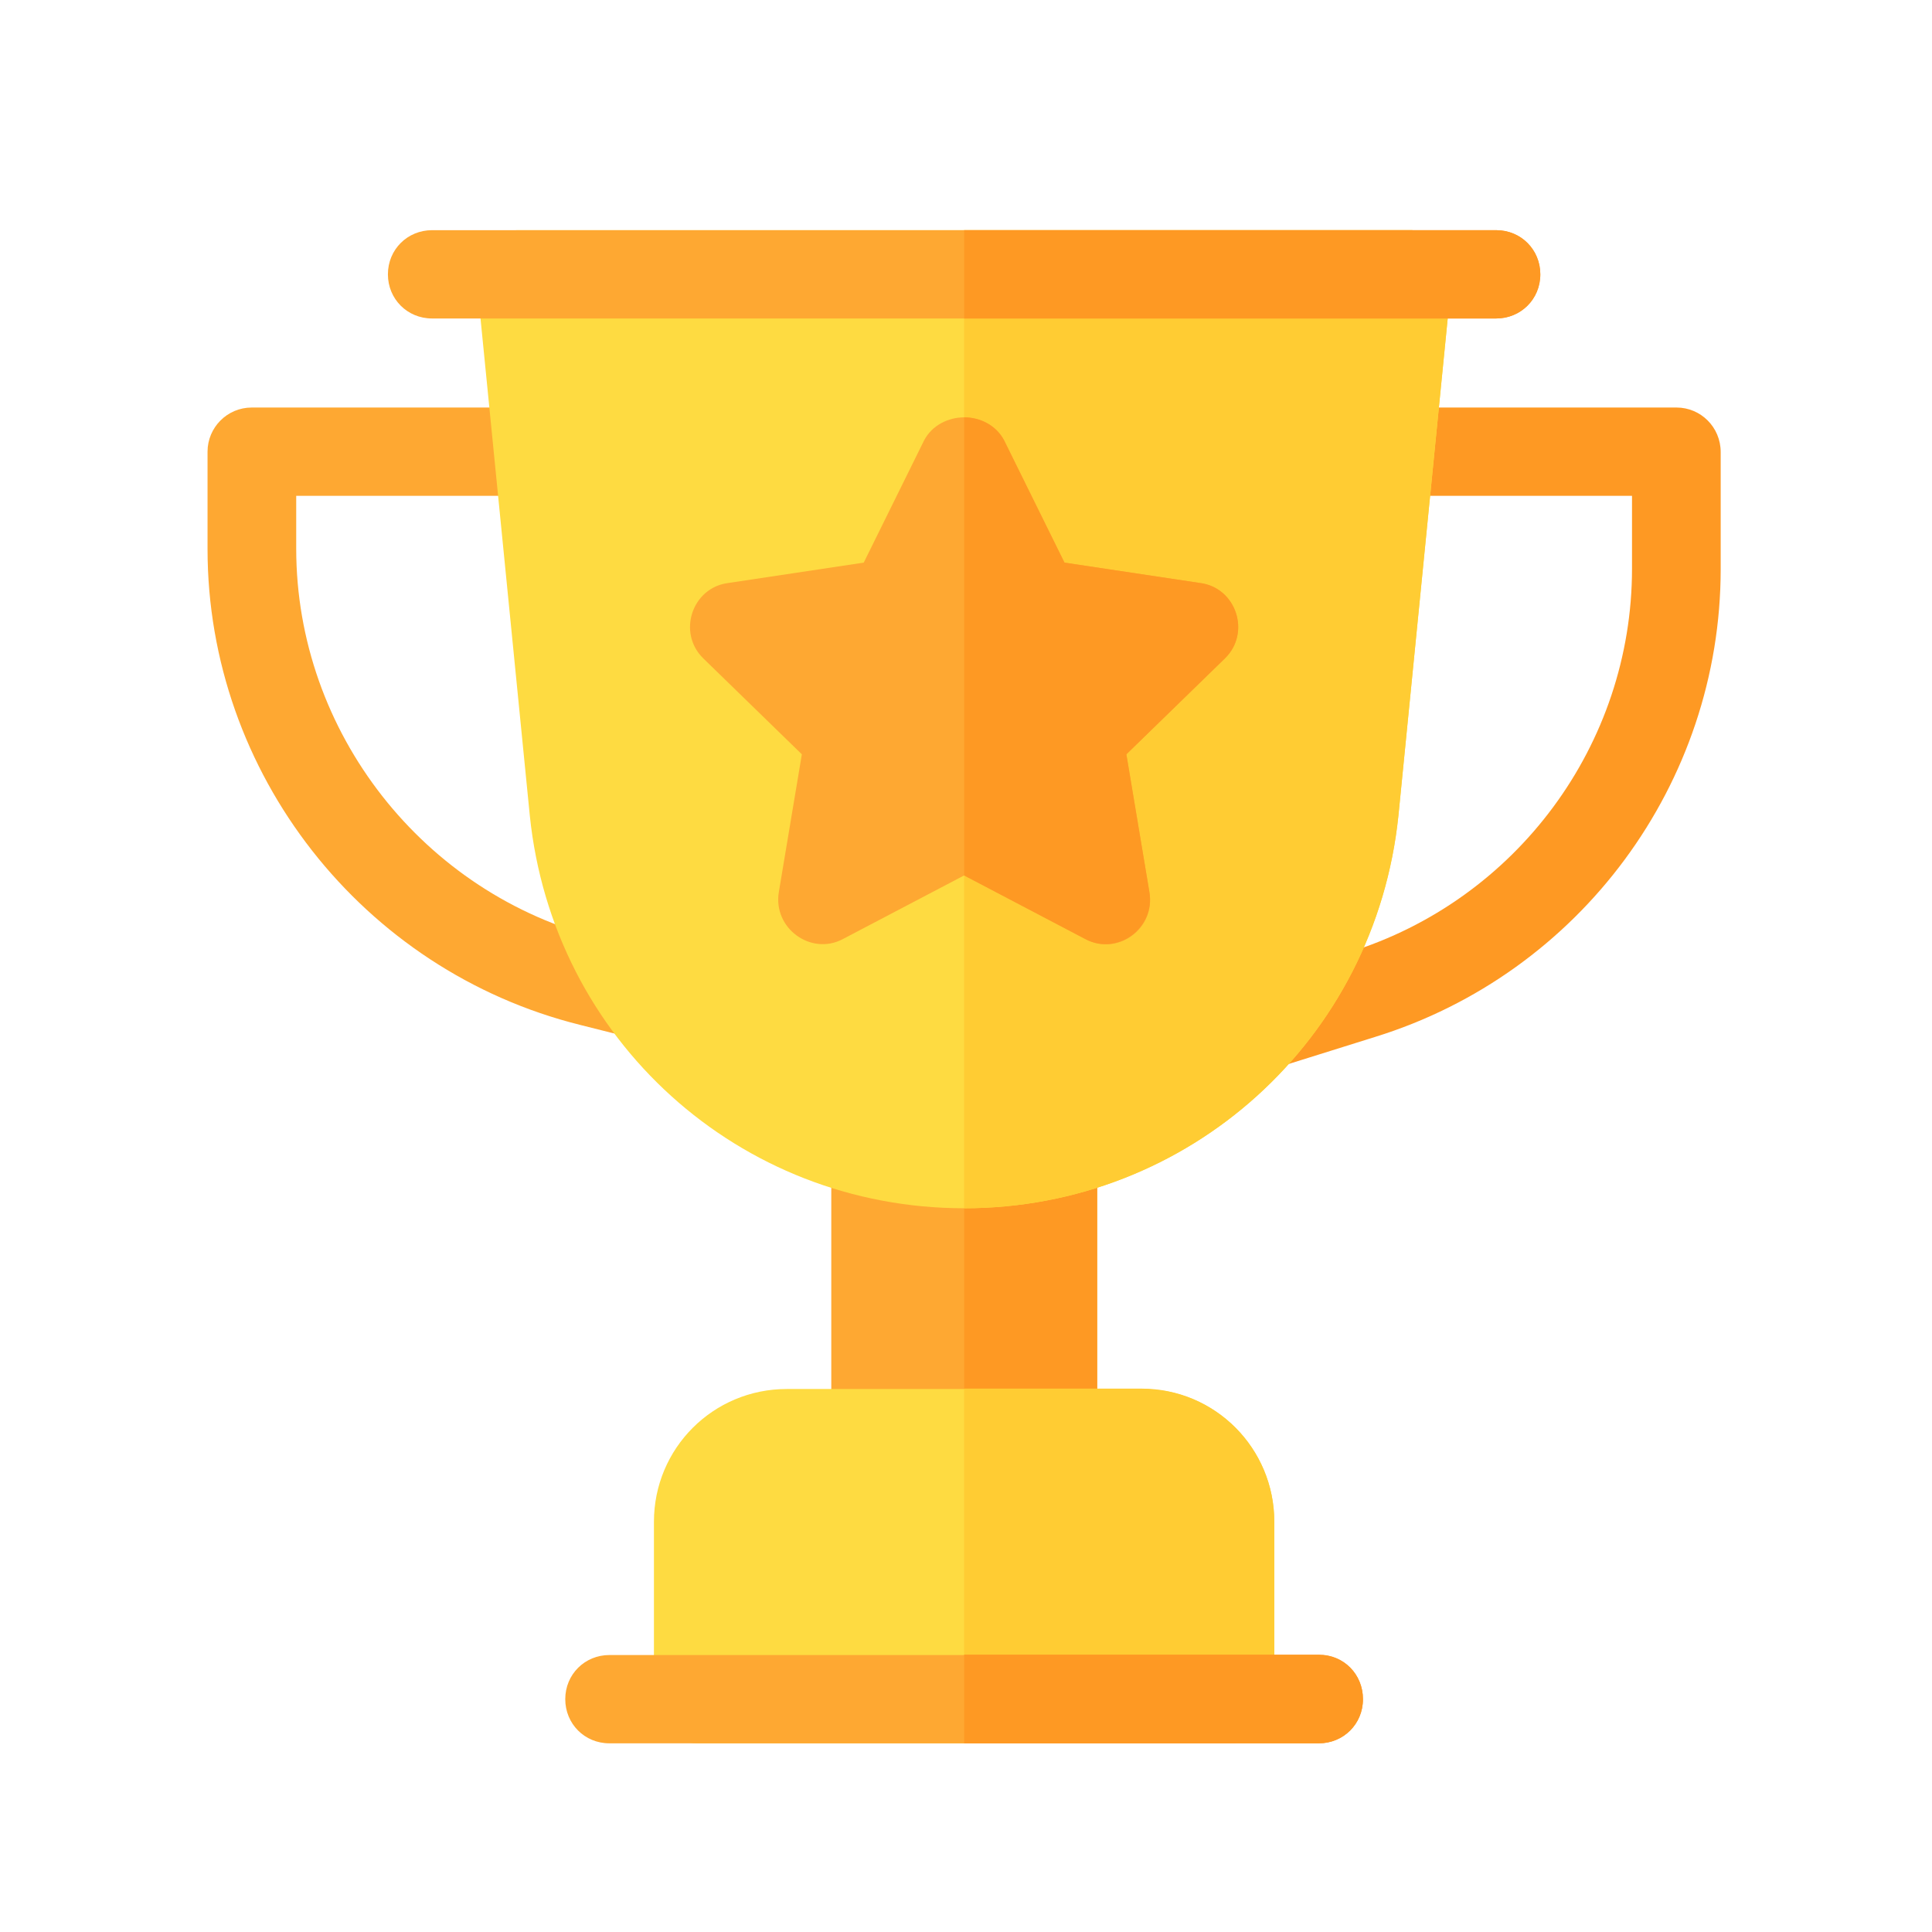
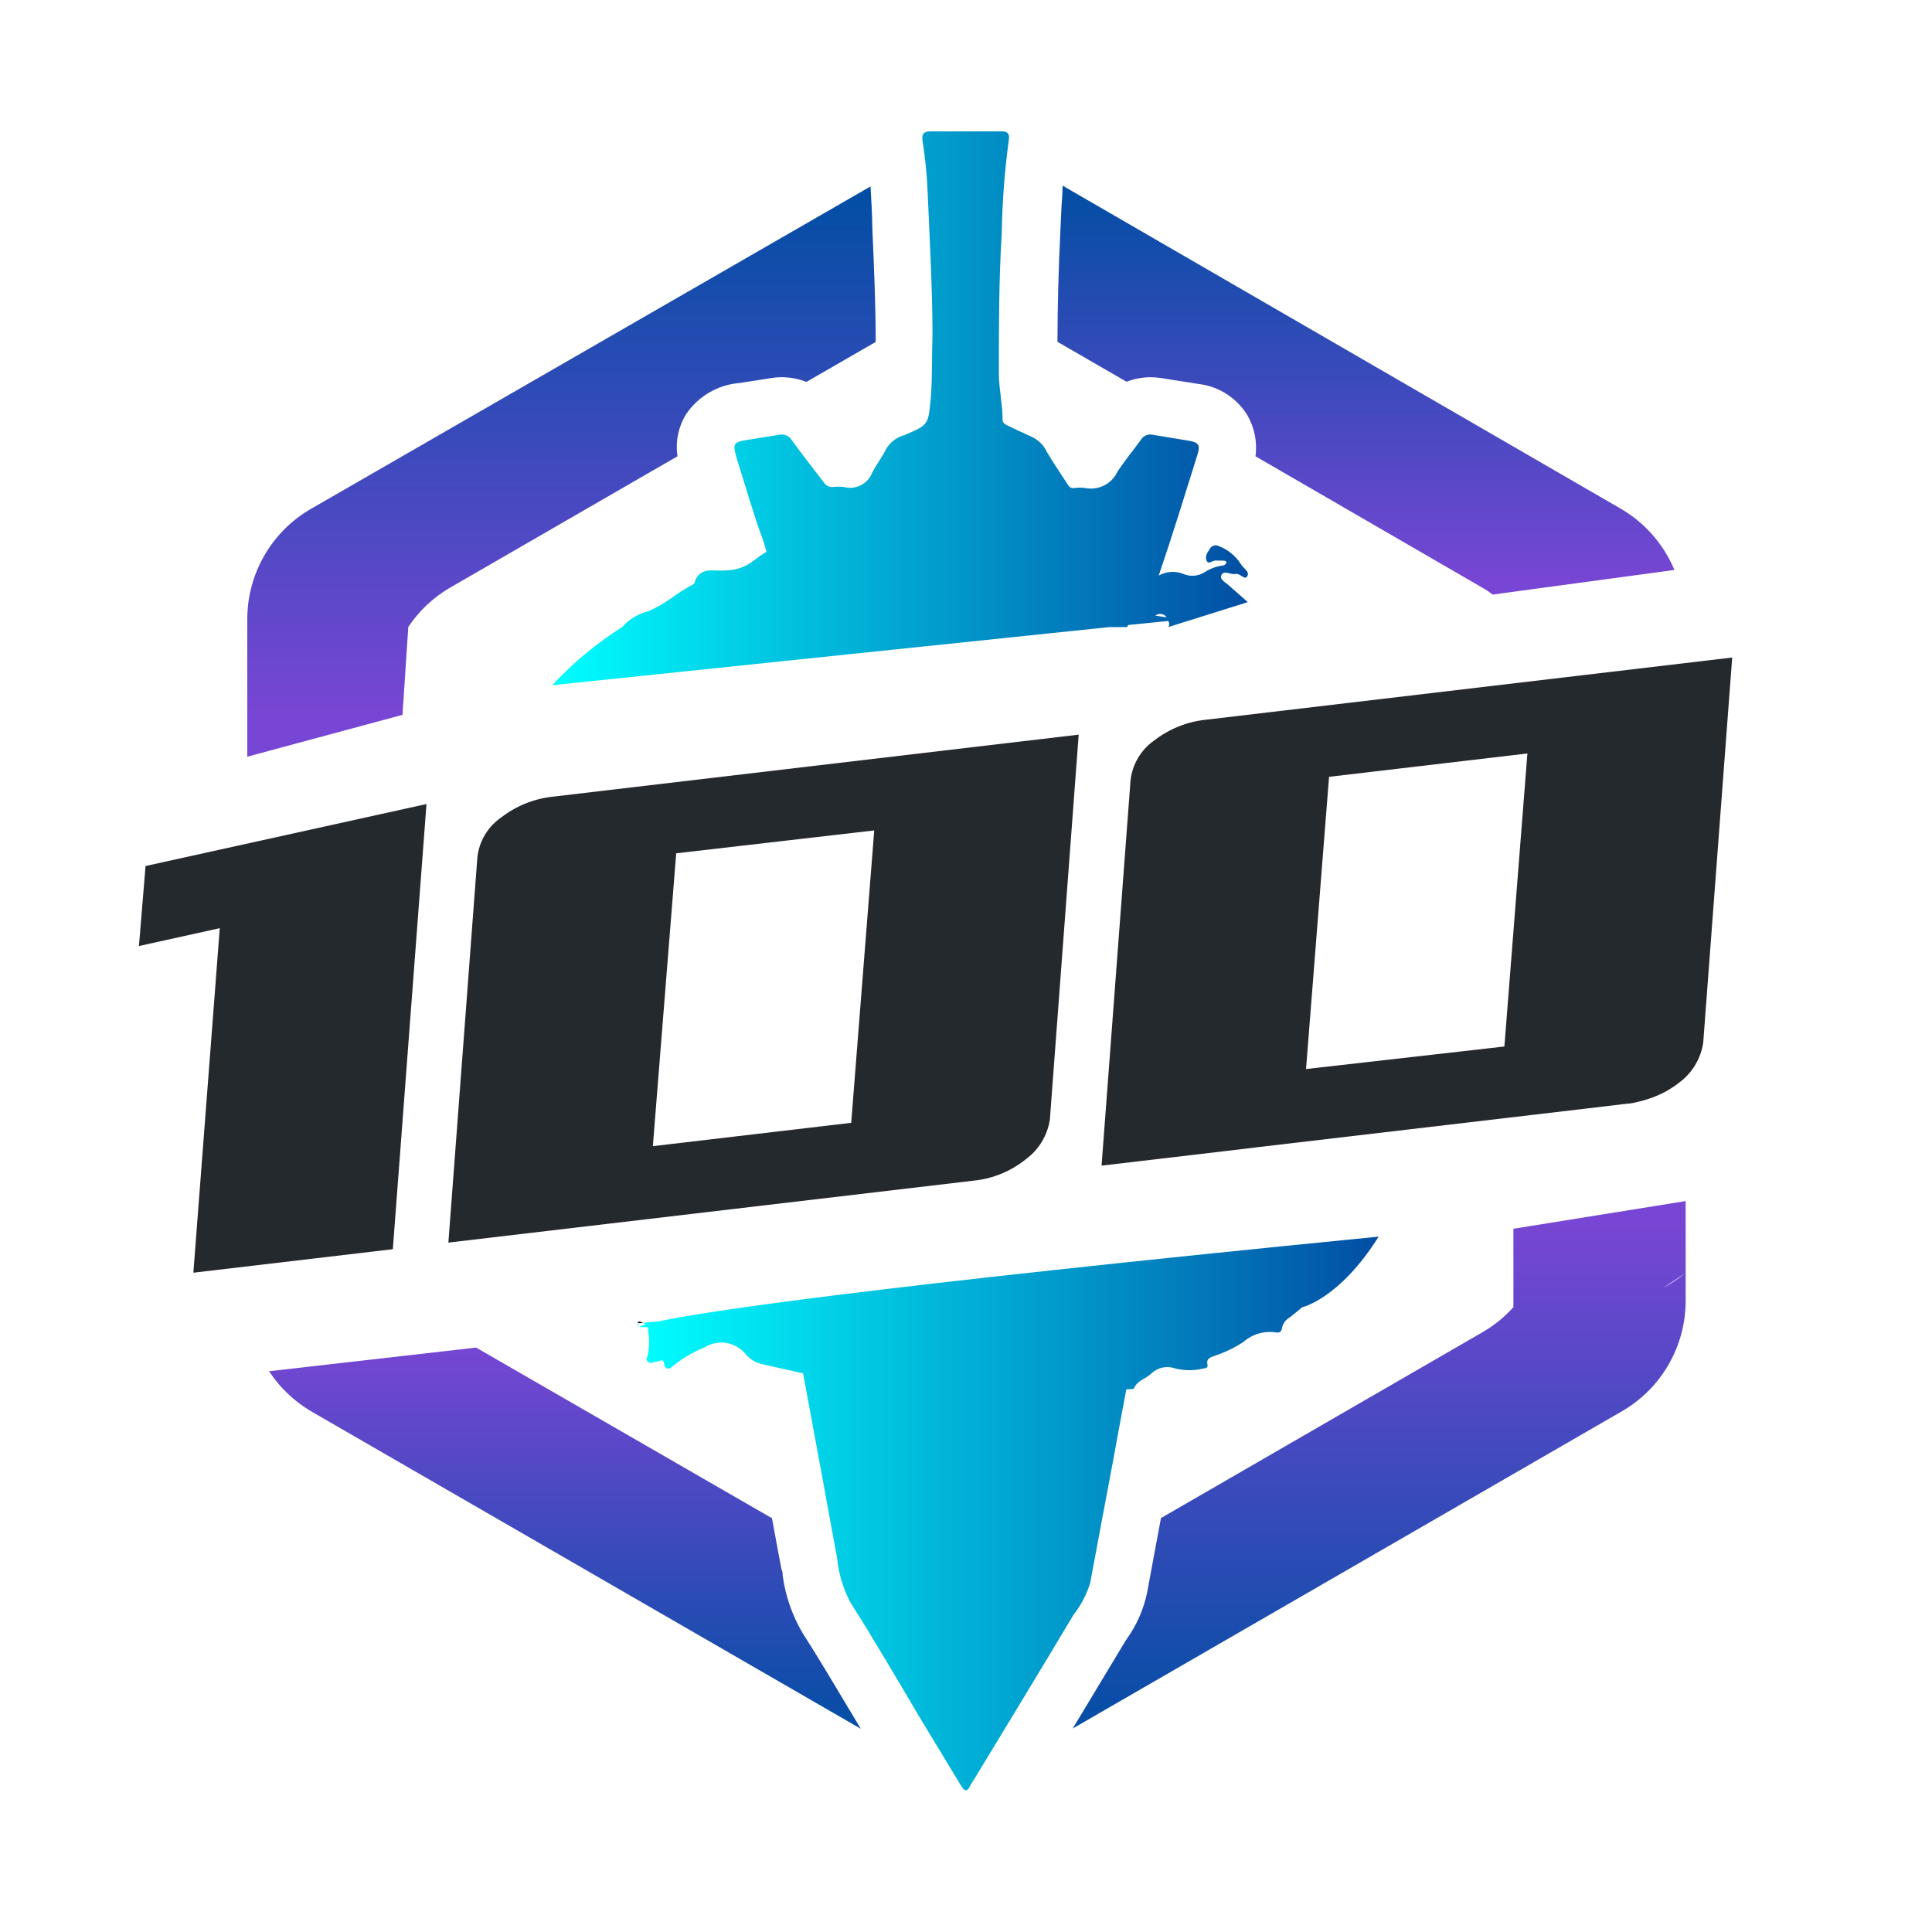
- <svg xmlns="http://www.w3.org/2000/svg" version="1.1" id="Capa_1" x="0px" y="0px" viewBox="0 0 512 512" style="enable-background:new 0 0 512 512;" xml:space="preserve">
-   <style type="text/css">
- 	.st0{fill:#FEA832;}
- 	.st1{fill:#FE9923;}
- 	.st2{fill:#FEDB41;}
- 	.st3{fill:#FFCC33;}
- </style>
-   <path class="st0" d="M172.9,252.2l-13.5-3.4c-47.2-11.8-80.9-54.8-80.9-103.4v-14h64.2c6.5,0,11.7-5.3,11.7-11.7  s-5.3-11.7-11.7-11.7c0,0-75.1,0-76,0c-6.5,0-11.7,5.3-11.7,11.7v25.8c0,59.4,41,111.7,98.7,126.1l13.5,3.4  c6.2,1.6,12.7-2.2,14.2-8.5C183,260.2,179.1,253.8,172.9,252.2z" />
-   <path class="st1" d="M444.3,108c-0.9,0-76,0-76,0c-6.5,0-11.7,5.3-11.7,11.7s5.3,11.7,11.7,11.7h64.2v19.3  c0,46.6-30.6,87.9-75.1,101.7l-26.2,8.2c-6.2,1.9-9.7,8.5-7.7,14.7c1.9,6.1,8.4,9.7,14.7,7.7l26.2-8.2  C418.7,258,456,207.6,456,150.8v-31C456,113.2,450.7,108,444.3,108z" />
-   <rect x="220.3" y="296.7" class="st0" width="70.5" height="118.3" />
-   <rect x="255.5" y="296.7" class="st1" width="35.2" height="118.3" />
-   <path class="st2" d="M337.7,403.3v47c0,6.6-5.2,11.7-11.7,11.7H185c-6.6,0-11.7-5.2-11.7-11.7v-47c0-19.5,15.7-35.2,35.2-35.2h94  C322,368,337.7,383.8,337.7,403.3z" />
-   <path class="st3" d="M337.7,403.3v47c0,6.6-5.2,11.7-11.7,11.7h-70.5v-94h47C322,368,337.7,383.8,337.7,403.3z" />
-   <path class="st2" d="M384.7,73.9l-14.1,142.2c-6.1,59.4-55.5,104.1-115.1,104.1s-109-44.6-115.1-104.1L126.3,73.9  c-0.5-6.6,4.2-12.2,10.6-12.9h237.3C380.5,61.7,385.2,67.3,384.7,73.9z" />
-   <path class="st3" d="M384.7,73.9l-14.1,142.2c-6.1,59.4-55.5,104.1-115.1,104.1V61h118.7C380.5,61.7,385.2,67.3,384.7,73.9z" />
-   <path class="st0" d="M408.2,72.7c0,6.6-5.2,11.7-11.7,11.7h-282c-6.6,0-11.7-5.2-11.7-11.7c0-6.6,5.2-11.7,11.7-11.7h282  C403.1,61,408.2,66.2,408.2,72.7z" />
-   <path class="st1" d="M408.2,72.7c0,6.6-5.2,11.7-11.7,11.7h-141V61h141C403.1,61,408.2,66.2,408.2,72.7z" />
-   <path class="st0" d="M318,154.5l-35.9-5.4l-16-32.4c-2.1-4-6.3-6.1-10.6-6.1c-4.2,0-8.5,2.1-10.6,6.1l-16,32.4l-35.9,5.4  c-9.6,1.2-13.6,13.2-6.6,20l26.1,25.4l-6.1,36.5c-1.6,9.6,8.5,16.9,16.9,12.5l32.2-16.9l32.2,16.9c8.5,4.5,18.6-2.8,16.9-12.5  l-6.1-36.5l26.1-25.4C331.6,167.7,327.6,155.7,318,154.5z" />
-   <path class="st1" d="M324.6,174.5l-26.1,25.4l6.1,36.5c1.6,9.6-8.5,16.9-16.9,12.5l-32.2-16.9V110.6c4.2,0,8.5,2.1,10.6,6.1l16,32.4  l35.9,5.4C327.6,155.7,331.6,167.7,324.6,174.5z" />
-   <path class="st0" d="M361.2,450.3c0,6.6-5.2,11.7-11.7,11.7h-188c-6.6,0-11.7-5.2-11.7-11.7c0-6.6,5.2-11.7,11.7-11.7h188  C356.1,438.5,361.2,443.7,361.2,450.3z" />
-   <path class="st1" d="M361.2,450.3c0,6.6-5.2,11.7-11.7,11.7h-94v-23.5h94C356.1,438.5,361.2,443.7,361.2,450.3z" />
+ <svg xmlns="http://www.w3.org/2000/svg" xmlns:xlink="http://www.w3.org/1999/xlink" id="图层_1" data-name="图层 1" viewBox="0 0 120 120">
+   <defs>
+     <style>.cls-1{fill:url(#未命名的渐变_16);}.cls-2{fill:url(#未命名的渐变_16-2);}.cls-3{fill:#24292e;}.cls-4{fill:url(#未命名的渐变_17);}.cls-5{fill:url(#未命名的渐变_15);}.cls-6{fill:url(#未命名的渐变_14);}.cls-7{fill:url(#未命名的渐变_13);}</style>
+     <linearGradient id="未命名的渐变_16" x1="34.28" y1="25.31" x2="77.48" y2="25.31" gradientUnits="userSpaceOnUse">
+       <stop offset="0" stop-color="aqua" />
+       <stop offset="0.38" stop-color="#01bbdc" />
+       <stop offset="1" stop-color="#024ea4" />
+     </linearGradient>
+     <linearGradient id="未命名的渐变_16-2" x1="39.58" y1="93.98" x2="85.61" y2="93.98" xlink:href="#未命名的渐变_16" />
+     <linearGradient id="未命名的渐变_17" x1="85.61" y1="75.86" x2="85.61" y2="113.9" gradientUnits="userSpaceOnUse">
+       <stop offset="0" stop-color="#7846d4" />
+       <stop offset="0.84" stop-color="#024ea4" />
+     </linearGradient>
+     <linearGradient id="未命名的渐变_15" x1="35.09" y1="83.3" x2="35.09" y2="120.05" gradientUnits="userSpaceOnUse">
+       <stop offset="0" stop-color="#7846d4" />
+       <stop offset="0.67" stop-color="#024ea4" />
+     </linearGradient>
+     <linearGradient id="未命名的渐变_14" x1="34.89" y1="44.36" x2="34.89" y2="5.35" gradientUnits="userSpaceOnUse">
+       <stop offset="0" stop-color="#7846d4" />
+       <stop offset="0.83" stop-color="#024ea4" />
+     </linearGradient>
+     <linearGradient id="未命名的渐变_13" x1="84.82" y1="36.23" x2="84.82" y2="-2.16" gradientUnits="userSpaceOnUse">
+       <stop offset="0" stop-color="#7846d4" />
+       <stop offset="0.64" stop-color="#024ea4" />
+     </linearGradient>
+   </defs>
+   <path class="cls-1" d="M52.43,30.25a2.89,2.89,0,0,0-.72,0,.59.59,0,0,1-.52-.26c-.67-.88-1.36-1.75-2-2.64a.75.75,0,0,0-.83-.34l-1.86.3c-1,.15-1,.24-.73,1.2.53,1.67,1,3.35,1.61,5,.08.25.16.51.23.76-.14.09-.28.17-.42.27l-.43.32a2.84,2.84,0,0,1-1.72.57c-.67.07-1.59-.28-1.91.76,0,.1-.19.17-.31.23a13.14,13.14,0,0,0-1.11.72,8.2,8.2,0,0,1-1.4.81,3.23,3.23,0,0,0-1.67,1,21.75,21.75,0,0,0-4.34,3.61l34.6-3.61H70l.08-.13,2.48-.25a.32.32,0,0,1,0,.38l4.94-1.55c-.38-.35-.77-.67-1.13-1-.2-.21-.65-.38-.5-.69s.57,0,.87-.06.56.42.73.14-.24-.49-.39-.74a2.79,2.79,0,0,0-1.38-1.13.41.41,0,0,0-.53.13c-.15.23-.35.5-.23.77s.35,0,.53,0h.44c.1,0,.23,0,.26.08s-.1.22-.2.22a2.81,2.81,0,0,0-1.18.44,1.42,1.42,0,0,1-1.31.08,1.77,1.77,0,0,0-1.51.11h0c.85-2.49,1.62-5,2.41-7.52.18-.57.07-.75-.51-.85L71.57,27a.67.67,0,0,0-.7.31c-.48.66-1,1.28-1.47,2a1.81,1.81,0,0,1-2,1,2.44,2.44,0,0,0-.66,0,.36.36,0,0,1-.39-.17c-.45-.7-.93-1.39-1.35-2.11a1.91,1.91,0,0,0-.92-.9c-.5-.22-1-.46-1.48-.69-.17-.08-.34-.17-.33-.4,0-.94-.22-1.86-.23-2.81,0-2.91,0-5.83.18-8.74a48.9,48.9,0,0,1,.44-5.8c.06-.36-.06-.54-.46-.53-1.47,0-2.93,0-4.4,0-.45,0-.56.18-.5.59a26.93,26.93,0,0,1,.32,3.24c.13,3,.29,5.89.3,8.77-.05,1.37,0,2.66-.11,4-.16,1.61-.12,1.62-1.62,2.26a1.93,1.93,0,0,0-1.13.83c-.25.53-.63,1-.88,1.49A1.47,1.47,0,0,1,52.43,30.25Zm20,8.09-.67-.1,0,0A.48.48,0,0,1,72.46,38.34Z" />
+   <path d="M39.76,82.09c-.13,0-.15,0-.13.09l.32,0Z" />
+   <path class="cls-2" d="M67.72,98.29c.46-2.51.94-5,1.41-7.53.27-1.49.55-3,.83-4.47l.17,0c.11,0,.29,0,.32-.09.21-.47.73-.56,1.06-.89A1.44,1.44,0,0,1,73,85a3.65,3.65,0,0,0,1.74,0c.13,0,.3-.06.26-.23-.09-.4.18-.46.45-.56a7.48,7.48,0,0,0,1.78-.86,2.51,2.51,0,0,1,2.1-.58c.2,0,.27-.11.29-.26a1,1,0,0,1,.5-.69c.26-.2.5-.41.75-.62,0,0,2.32-.51,4.76-4.39-32.36,3.19-41.9,4.66-44.7,5.26l-1,.09.18.1c-.31.09-.37.14-.38.16a.63.63,0,0,1-.12-.23h-.05a1.18,1.18,0,0,0,.17.24h0c.1.12.07.08,0,0h.52a.37.37,0,0,1,0,.18,3.77,3.77,0,0,1,0,1.46c0,.17-.2.35,0,.51s.34,0,.51,0,.43-.26.49.12.3.38.53.16a7.58,7.58,0,0,1,2-1.18,1.94,1.94,0,0,1,2.55.45,1.91,1.91,0,0,0,1.09.62l2.46.55Q50.94,91,52,96.82a7.34,7.34,0,0,0,.82,2.71c1.45,2.29,2.82,4.63,4.22,7l2.65,4.38c.2.34.37.43.58,0,0-.08.09-.15.13-.22,2.1-3.46,4.2-6.91,6.27-10.38A6.06,6.06,0,0,0,67.72,98.29Z" />
+   <polygon class="cls-3" points="24.4 77.59 26.49 49.94 9.04 53.79 8.63 58.76 13.65 57.65 12.01 79.05 24.4 77.59" />
+   <path class="cls-3" d="M29.65,53.26l-1.8,23.92L60.5,73.33A6.15,6.15,0,0,0,63.72,72a3.75,3.75,0,0,0,1.49-2.47L67,45.63,34.36,49.48a6.33,6.33,0,0,0-3.25,1.31A3.45,3.45,0,0,0,29.65,53.26ZM42,53,54.3,51.58,52.87,69.74,40.55,71.19Z" />
+   <path class="cls-3" d="M74.93,44.7A6.32,6.32,0,0,0,71.68,46a3.49,3.49,0,0,0-1.46,2.47L68.42,72.4l7.73-.91,2-.24h0l20.41-2.4h0l2.52-.3c.25,0,.5-.08.73-.13a6.32,6.32,0,0,0,.62-.18h0a6,6,0,0,0,1.87-1,3.77,3.77,0,0,0,1.49-2.48l1.8-23.92ZM93.44,65,81.12,66.4l1.43-18.15L94.87,46.8Z" />
+   <path class="cls-4" d="M94,81.19h0a7.87,7.87,0,0,1-1.89,1.54l-20,11.56c-.29,1.55-.58,3.09-.86,4.63A7.64,7.64,0,0,1,70,101.78c-.07.11-.15.22-.21.33l-3.16,5.25,34.07-19.68a7.93,7.93,0,0,0,4-6.87V79.07a10.66,10.66,0,0,1-1.43.94l1.43-.94V74.6L94,76.32Z" />
+   <path class="cls-5" d="M49.85,101.43a9.52,9.52,0,0,1-1.24-3.6c0-.12,0-.23-.07-.35-.2-1.06-.4-2.12-.59-3.18L29.57,83.7,16.71,85.17a8,8,0,0,0,2.65,2.51l34.11,19.7c-.22-.36-.44-.72-.65-1.08C51.85,104.69,50.86,103,49.85,101.43Z" />
+   <path d="M15.42,81.24l.41,0h-.42A.43.43,0,0,1,15.42,81.24Z" />
+   <path class="cls-6" d="M25.36,38.94a7.91,7.91,0,0,1,2.56-2.42l14.16-8.18a3.88,3.88,0,0,1,.54-2.62,4.42,4.42,0,0,1,3.31-1.93l.58-.09,1.22-.19a4.54,4.54,0,0,1,.81-.08,4.23,4.23,0,0,1,1.55.29l4.3-2.48v0c0-2.31-.1-4.63-.21-7.11,0-.85-.07-1.7-.11-2.55h0l-34.71,20a7.91,7.91,0,0,0-4,6.87V47L25,44.4Z" />
+   <path class="cls-7" d="M71.43,23.43a5.34,5.34,0,0,1,.69.05l.81.13,1.52.24a4.11,4.11,0,0,1,3,1.9,4,4,0,0,1,.53,2.59L92.1,36.52a4.33,4.33,0,0,1,.61.41L104,35.4a7.94,7.94,0,0,0-3.36-3.82L66,11.53c0,.58-.07,1.16-.09,1.76l-.06,1.33c-.1,2-.16,4.21-.17,6.61l4.29,2.48A4.26,4.26,0,0,1,71.43,23.43Z" />
</svg>
